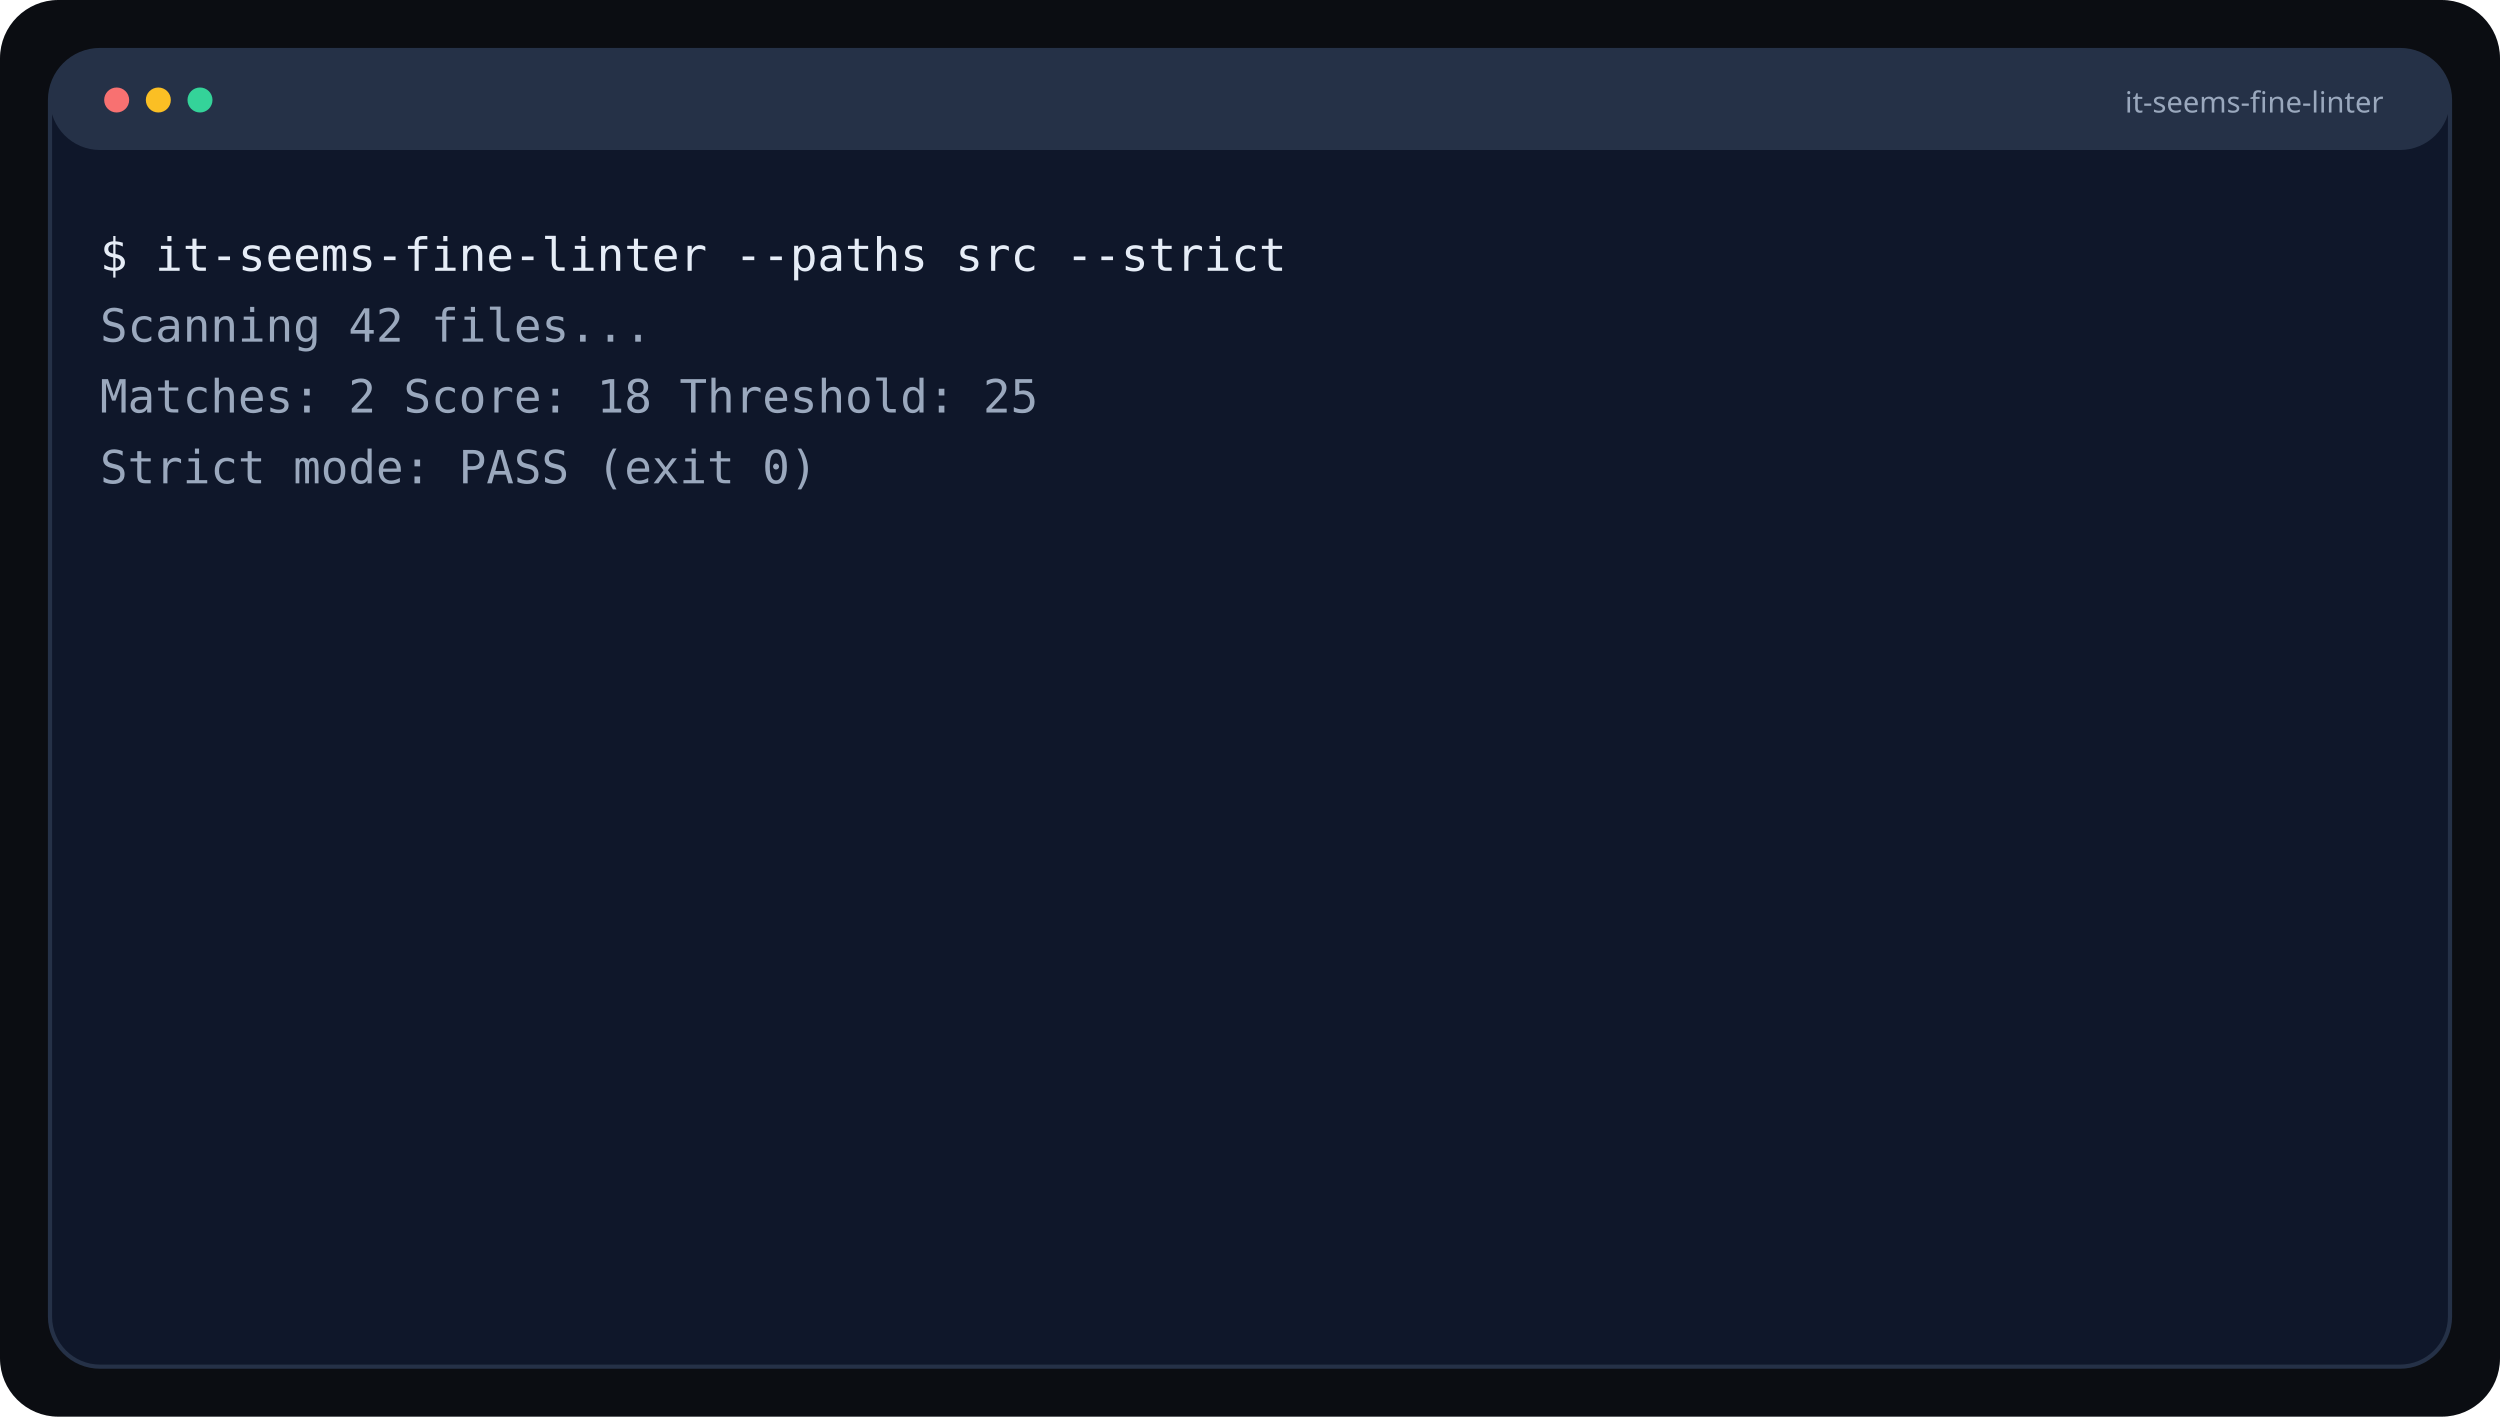
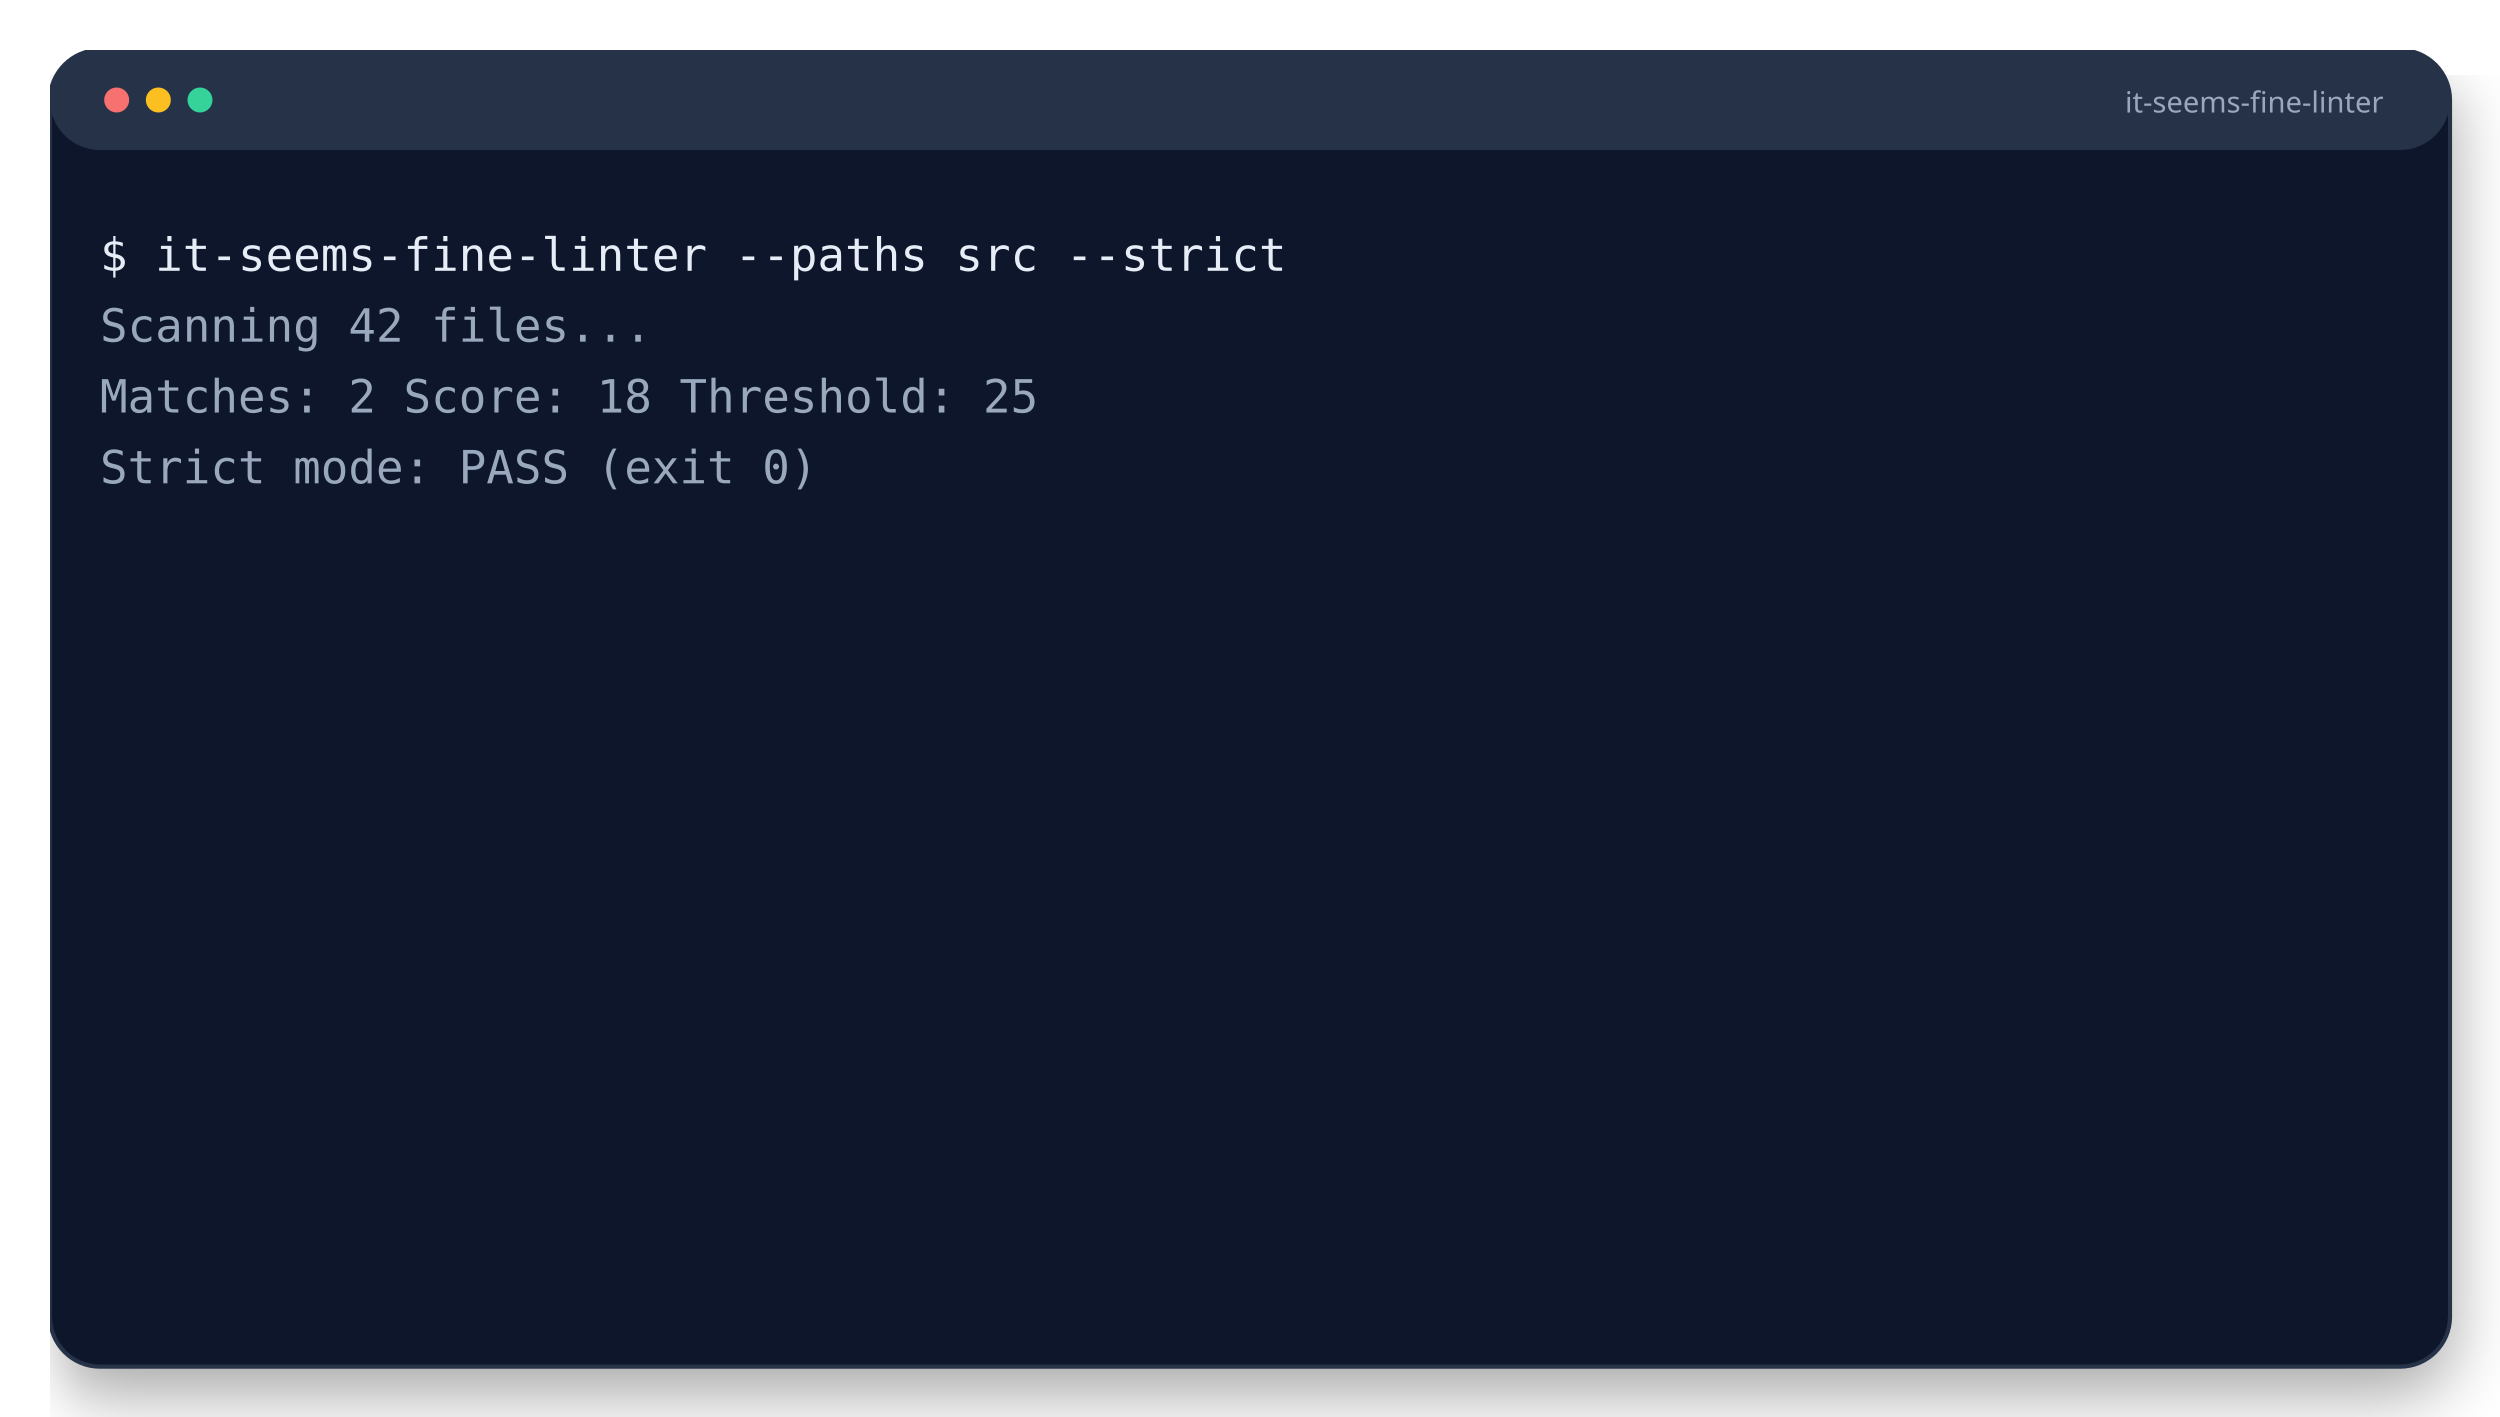
<svg xmlns="http://www.w3.org/2000/svg" width="1200" height="680" fill="none" style="color-scheme:light dark" viewBox="0 0 1200 680">
  <style>text{font-family:"Space Grotesk","Sora","IBM Plex Sans",sans-serif}.mono{font-family:"IBM Plex Mono","JetBrains Mono",monospace}</style>
-   <rect width="1200" height="680" fill="#0B0D12" rx="28" />
-   <rect width="1152" height="632" x="24" y="24" fill="#0F172A" stroke="#253147" stroke-width="2" rx="24" />
-   <rect width="1152" height="48" x="24" y="24" fill="#253147" rx="24" />
-   <circle cx="56" cy="48" r="6" fill="#F87171" />
-   <circle cx="76" cy="48" r="6" fill="#FBBF24" />
-   <circle cx="96" cy="48" r="6" fill="#34D399" />
+   <defs>
+     <filter id="shadow" width="200%" height="200%" x="0" y="0">
+       <feDropShadow dx="0" dy="12" flood-color="#000" flood-opacity=".35" stdDeviation="16" />
+     </filter>
+   </defs>
+   <g filter="url(#shadow)">
+     <rect width="1152" height="632" x="24" y="24" fill="#0F172A" stroke="#253147" stroke-width="2" rx="24" />
+     <rect width="1152" height="48" x="24" y="24" fill="#253147" rx="24" />
+     <circle cx="56" cy="48" r="6" fill="#F87171" />
+     <circle cx="76" cy="48" r="6" fill="#FBBF24" />
+     <circle cx="96" cy="48" r="6" fill="#34D399" />
+   </g>
  <text x="1020" y="54" fill="#9AA8BD" font-size="14">it-seems-fine-linter</text>
  <text x="48" y="130" fill="#E6EDF7" class="mono" font-size="22">$ it-seems-fine-linter --paths src --strict</text>
  <text x="48" y="164" fill="#9AA8BD" class="mono" font-size="22">Scanning 42 files...</text>
  <text x="48" y="198" fill="#9AA8BD" class="mono" font-size="22">Matches: 2  Score: 18  Threshold: 25</text>
  <text x="48" y="232" fill="#9AA8BD" class="mono" font-size="22">Strict mode: PASS (exit 0)</text>
</svg>
